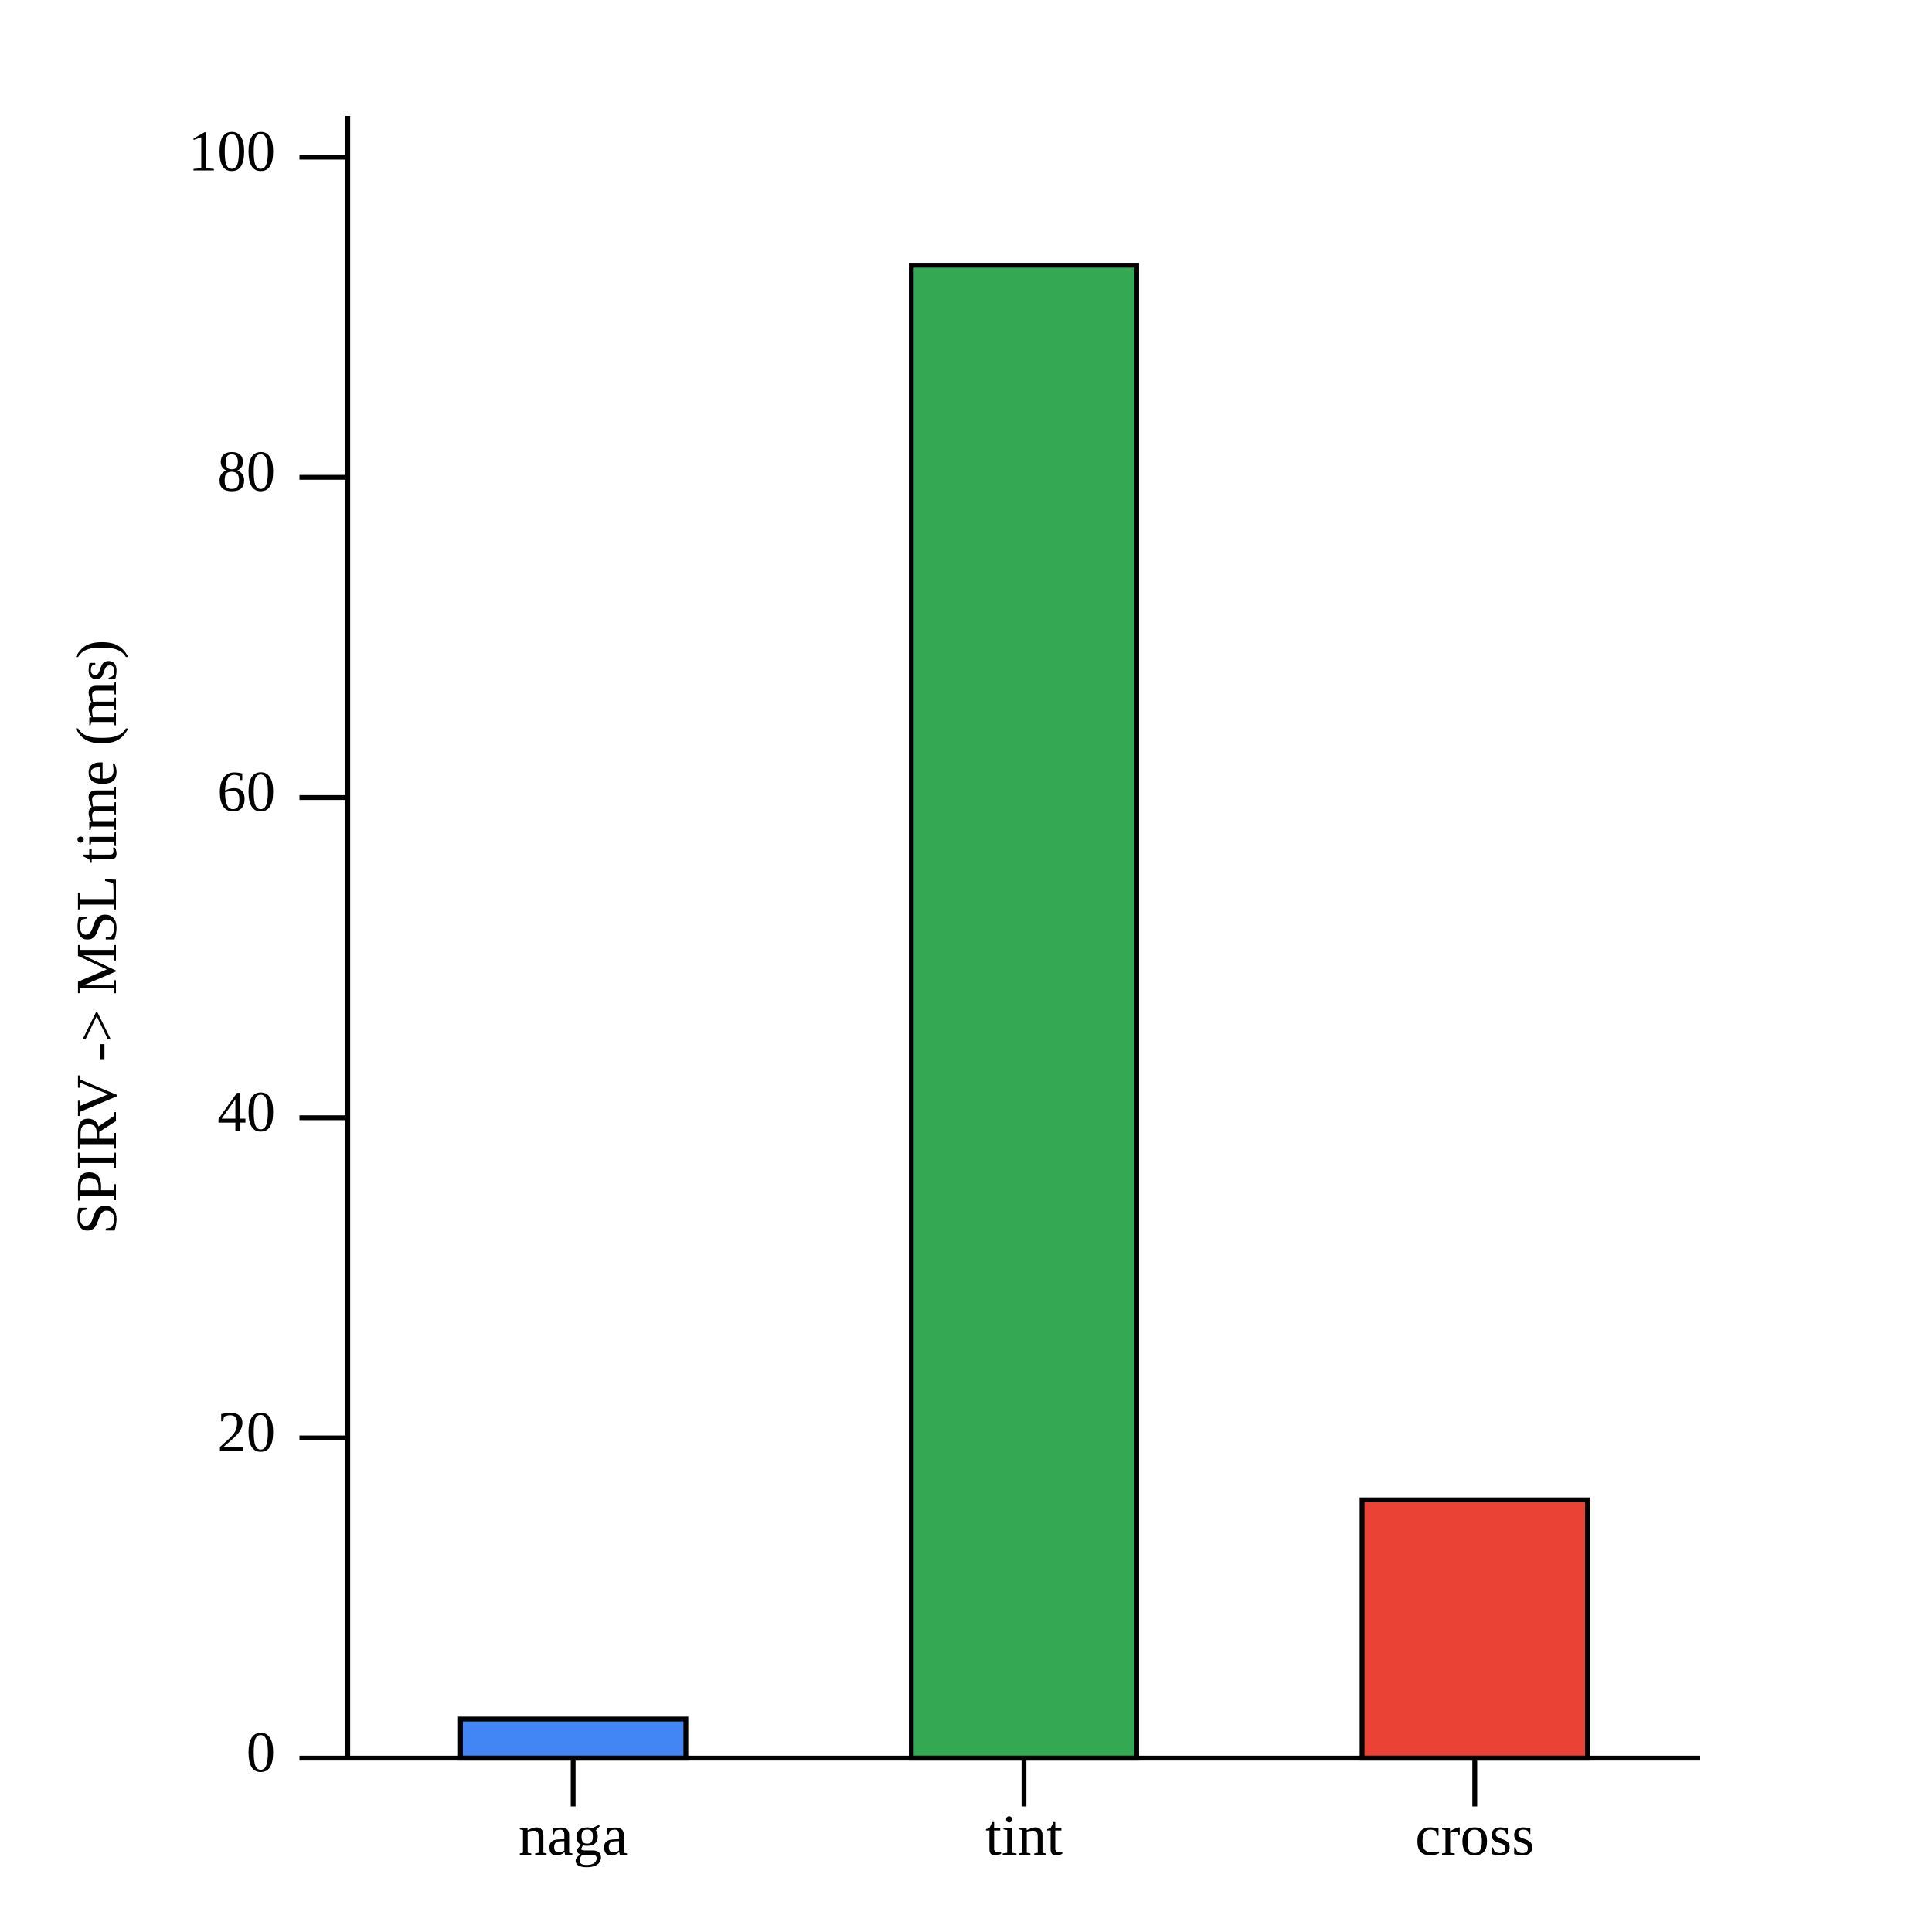
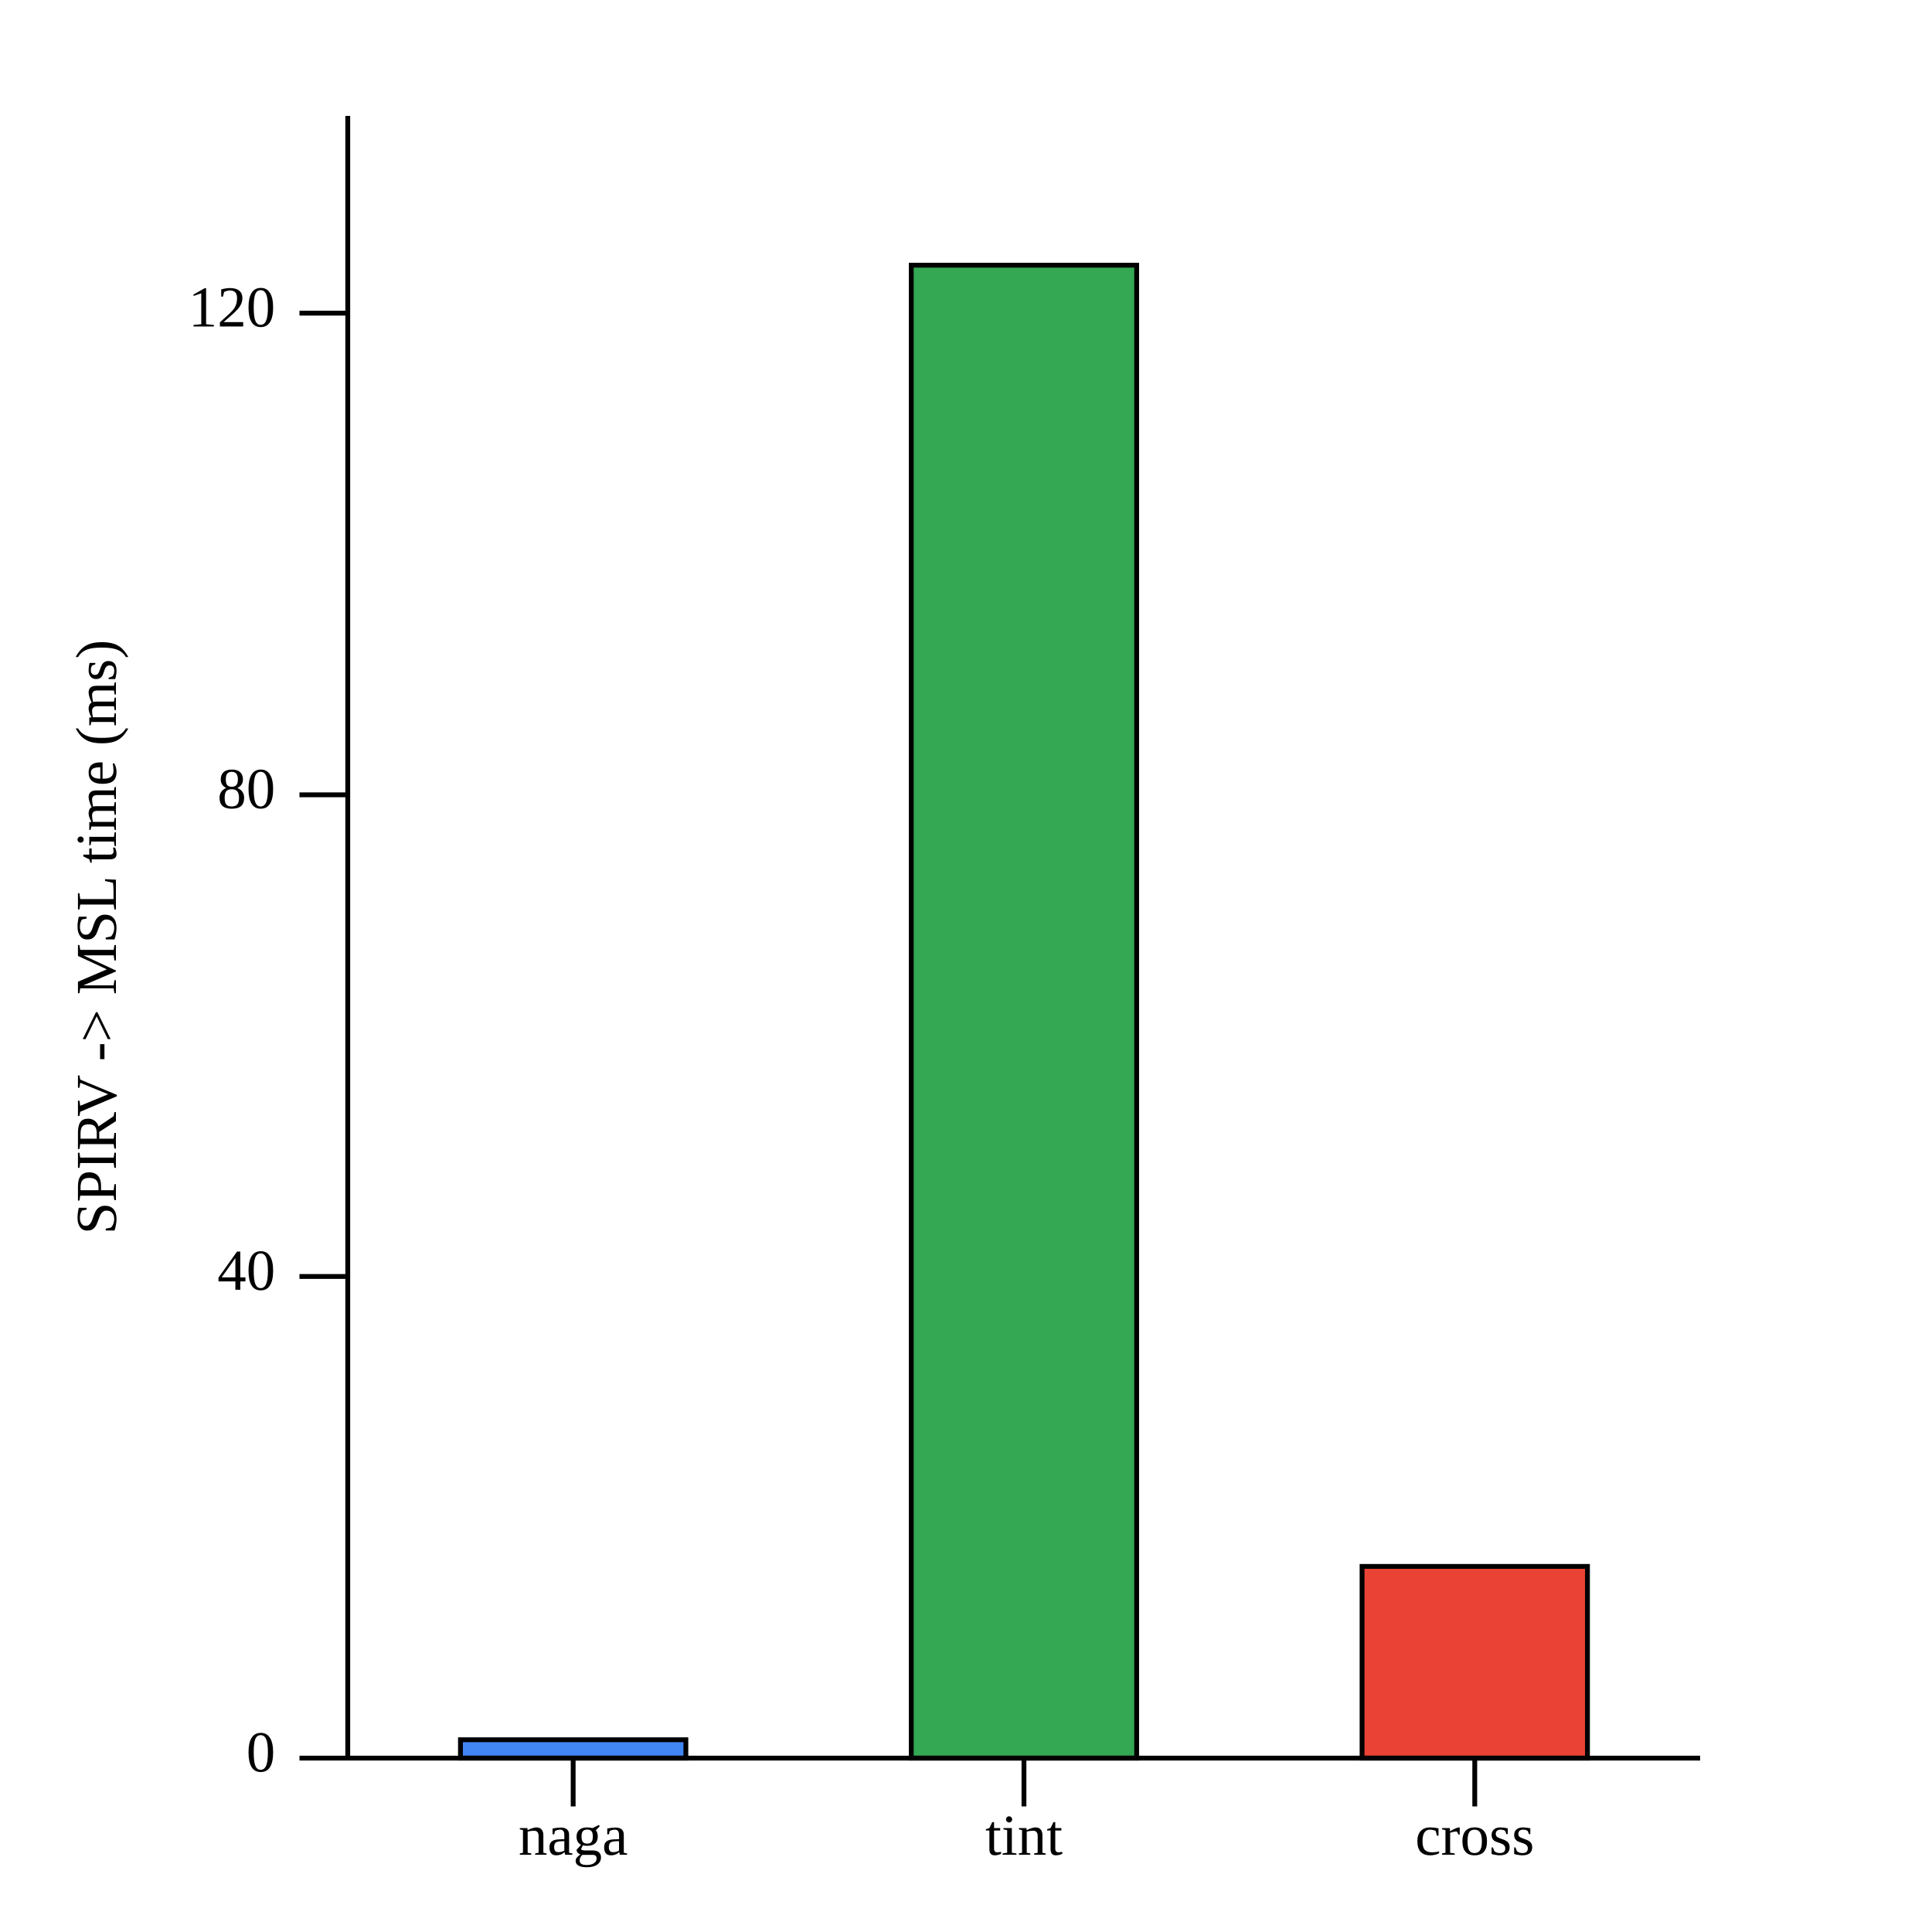
<svg xmlns="http://www.w3.org/2000/svg" viewBox="0 0 400 400">
  <g transform="translate(72, 364)">
    <g>
-       <rect fill="#4285F4" height="8.081" stroke="black" width="46.667" x="23.333" y="-8.081" />
+       <rect fill="#4285F4" height="3.804" stroke="black" width="46.667" x="23.333" y="-3.804" />
    </g>
    <g>
      <rect fill="#34A853" height="309.091" stroke="black" width="46.667" x="116.667" y="-309.091" />
    </g>
    <g>
-       <rect fill="#EA4335" height="53.469" stroke="black" width="46.667" x="210" y="-53.469" />
+       <rect fill="#EA4335" height="39.692" stroke="black" width="46.667" x="210" y="-39.692" />
    </g>
    <g>
      <g>
        <line stroke="black" stroke-width="1" x1="46.667" x2="46.667" y1="0" y2="10" />
        <line stroke="black" stroke-width="1" x1="140" x2="140" y1="0" y2="10" />
        <line stroke="black" stroke-width="1" x1="233.333" x2="233.333" y1="0" y2="10" />
      </g>
      <line stroke="black" stroke-width="1" x1="0" x2="280" y1="0" y2="0" />
      <g>
        <text font-size="12" text-anchor="middle" x="46.667" y="20">
naga
</text>
        <text font-size="12" text-anchor="middle" x="140" y="20">
tint
</text>
        <text font-size="12" text-anchor="middle" x="233.333" y="20">
cross
</text>
      </g>
      <text font-size="12" text-anchor="middle" x="140" y="30">

</text>
    </g>
    <g>
      <g>
        <line stroke="black" stroke-width="1" x1="0" x2="-10" y1="-0" y2="-0" />
-         <line stroke="black" stroke-width="1" x1="0" x2="-10" y1="-66.293" y2="-66.293" />
-         <line stroke="black" stroke-width="1" x1="0" x2="-10" y1="-132.586" y2="-132.586" />
-         <line stroke="black" stroke-width="1" x1="0" x2="-10" y1="-198.879" y2="-198.879" />
-         <line stroke="black" stroke-width="1" x1="0" x2="-10" y1="-265.172" y2="-265.172" />
-         <line stroke="black" stroke-width="1" x1="0" x2="-10" y1="-331.465" y2="-331.465" />
+         <line stroke="black" stroke-width="1" x1="0" x2="-10" y1="-99.721" y2="-99.721" />
+         <line stroke="black" stroke-width="1" x1="0" x2="-10" y1="-199.442" y2="-199.442" />
+         <line stroke="black" stroke-width="1" x1="0" x2="-10" y1="-299.164" y2="-299.164" />
      </g>
      <line stroke="black" stroke-width="1" x1="0" x2="0" y1="0" y2="-340" />
      <g>
        <text dominant-baseline="middle" font-size="12" text-anchor="end" x="-15" y="-0">
0
</text>
-         <text dominant-baseline="middle" font-size="12" text-anchor="end" x="-15" y="-66.293">
- 20
- </text>
-         <text dominant-baseline="middle" font-size="12" text-anchor="end" x="-15" y="-132.586">
+         <text dominant-baseline="middle" font-size="12" text-anchor="end" x="-15" y="-99.721">
40
</text>
-         <text dominant-baseline="middle" font-size="12" text-anchor="end" x="-15" y="-198.879">
- 60
- </text>
-         <text dominant-baseline="middle" font-size="12" text-anchor="end" x="-15" y="-265.172">
+         <text dominant-baseline="middle" font-size="12" text-anchor="end" x="-15" y="-199.442">
80
</text>
-         <text dominant-baseline="middle" font-size="12" text-anchor="end" x="-15" y="-331.465">
- 100
+         <text dominant-baseline="middle" font-size="12" text-anchor="end" x="-15" y="-299.164">
+ 120
</text>
      </g>
      <text font-size="12" text-anchor="middle" transform="rotate(-90 -36 -170)" x="-36" y="-182">
SPIRV -&gt; MSL time (ms)
</text>
    </g>
  </g>
</svg>
